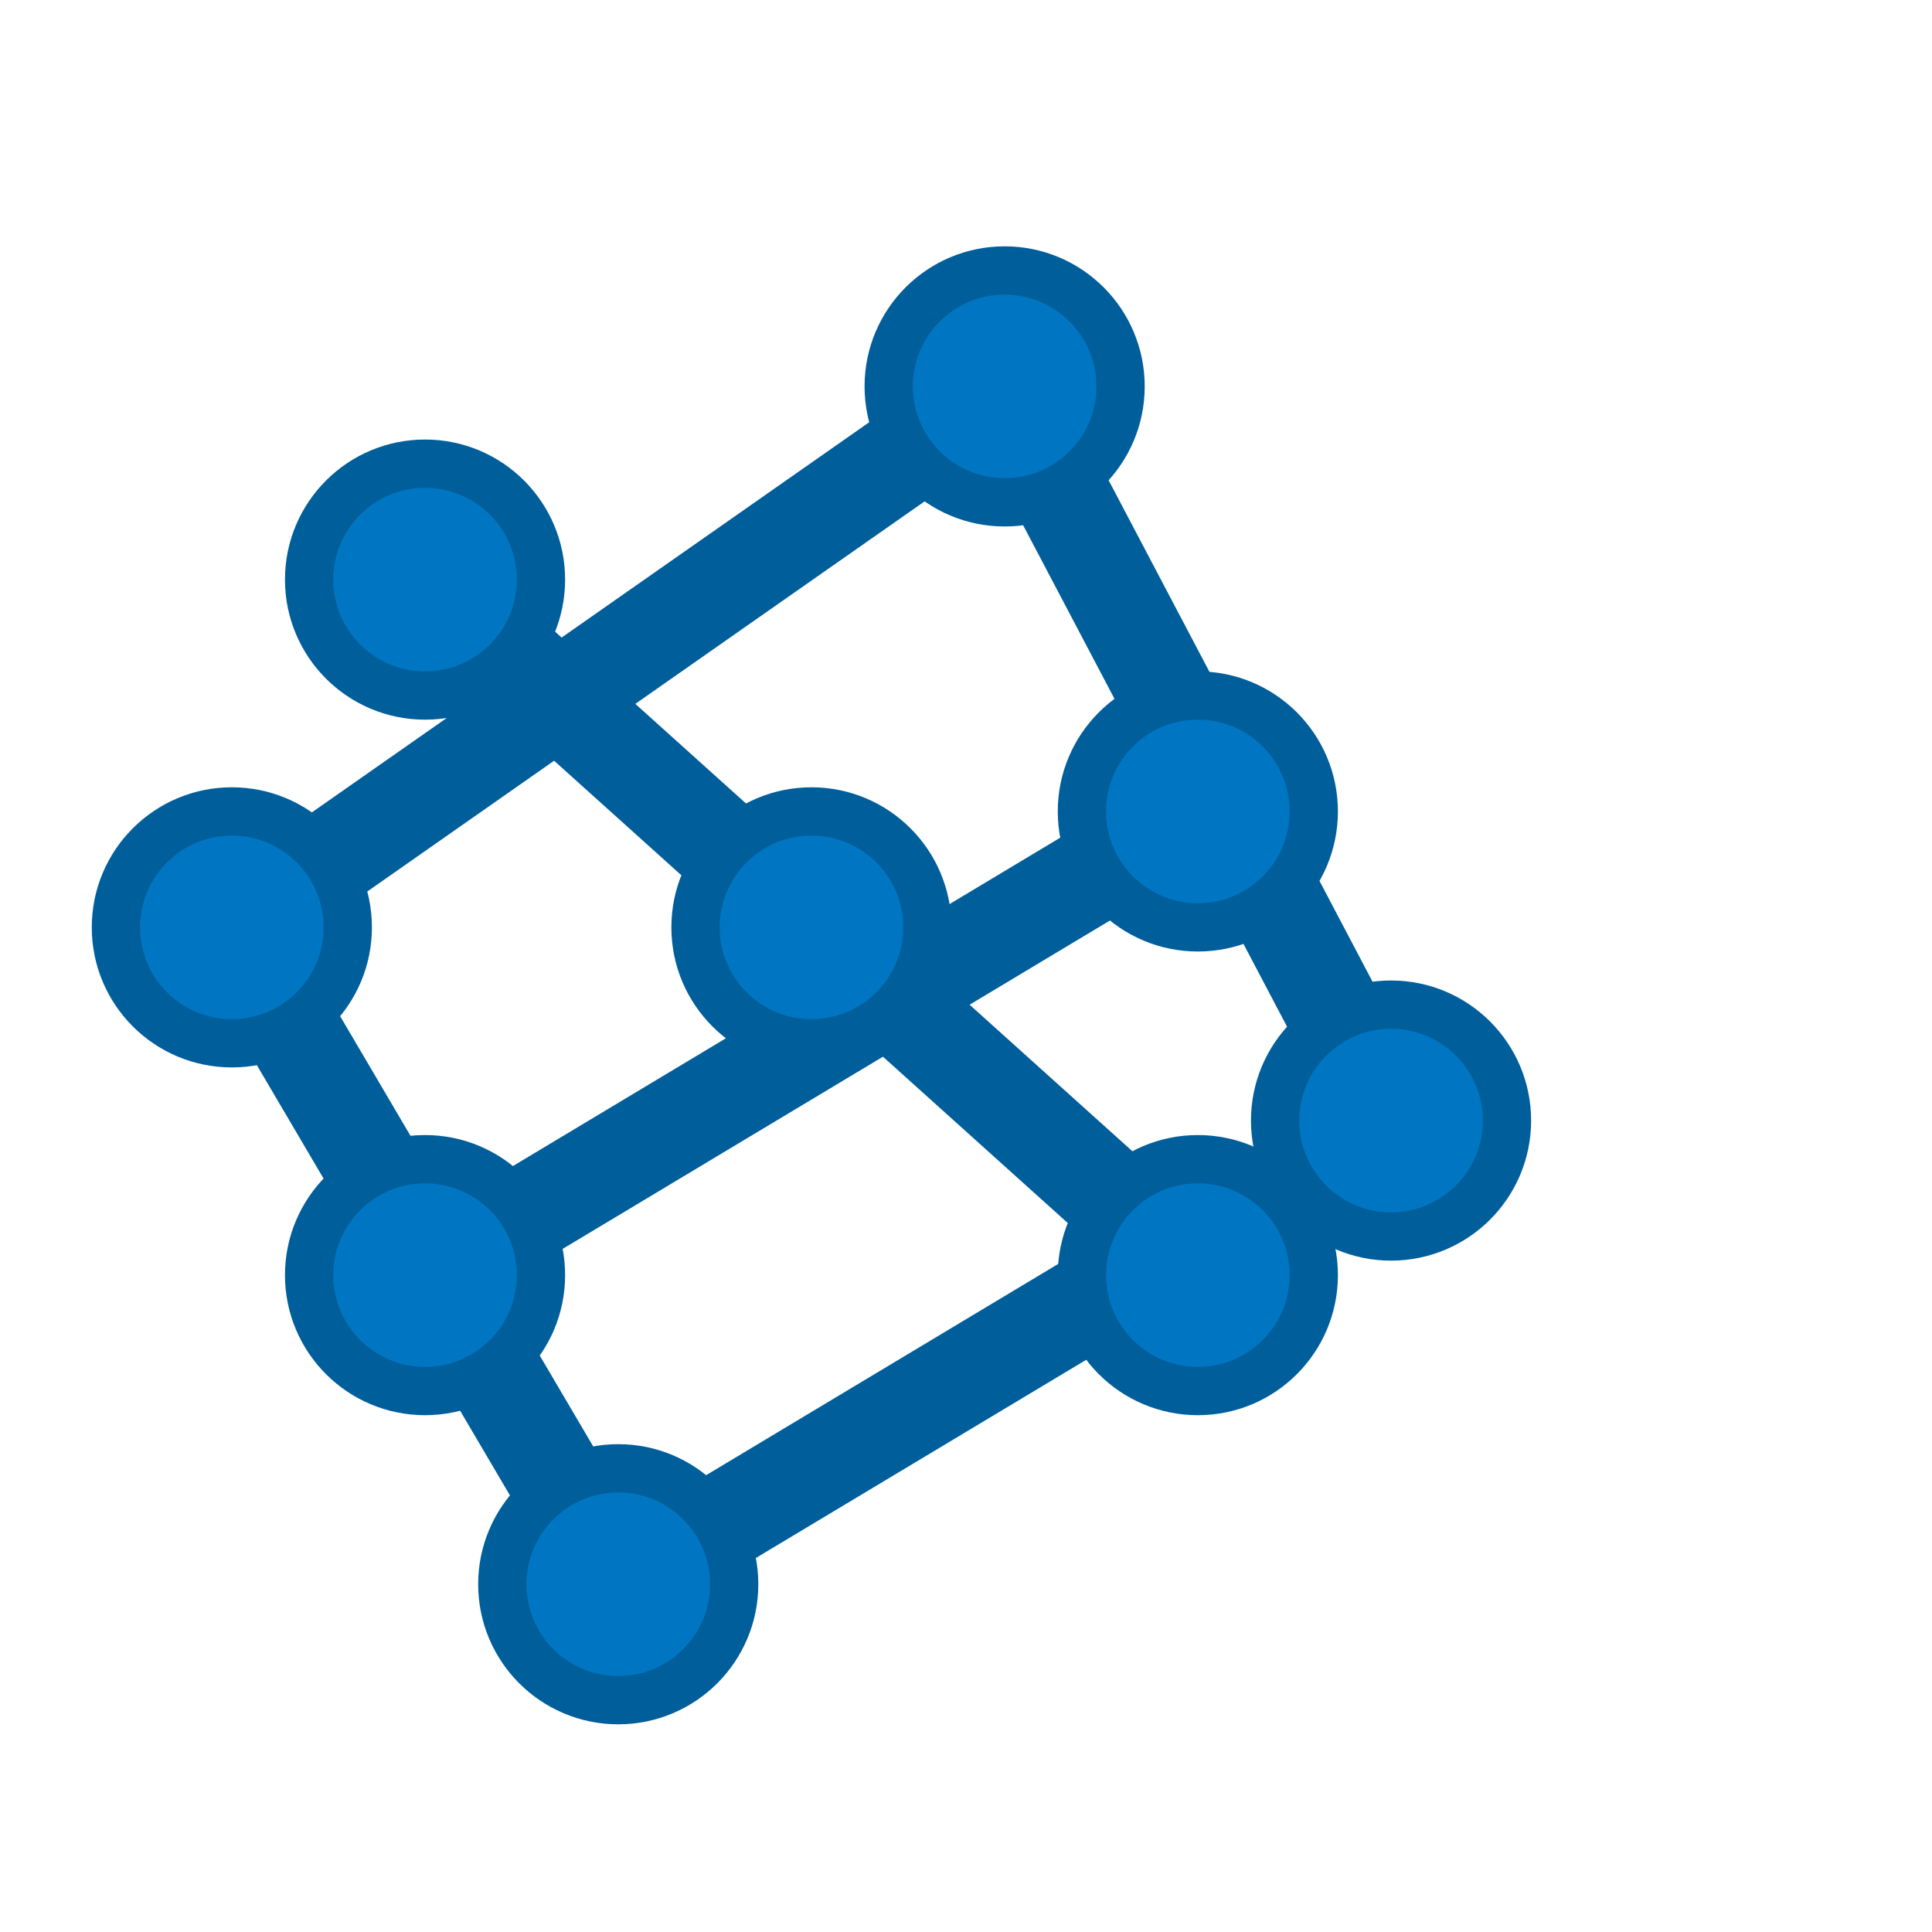
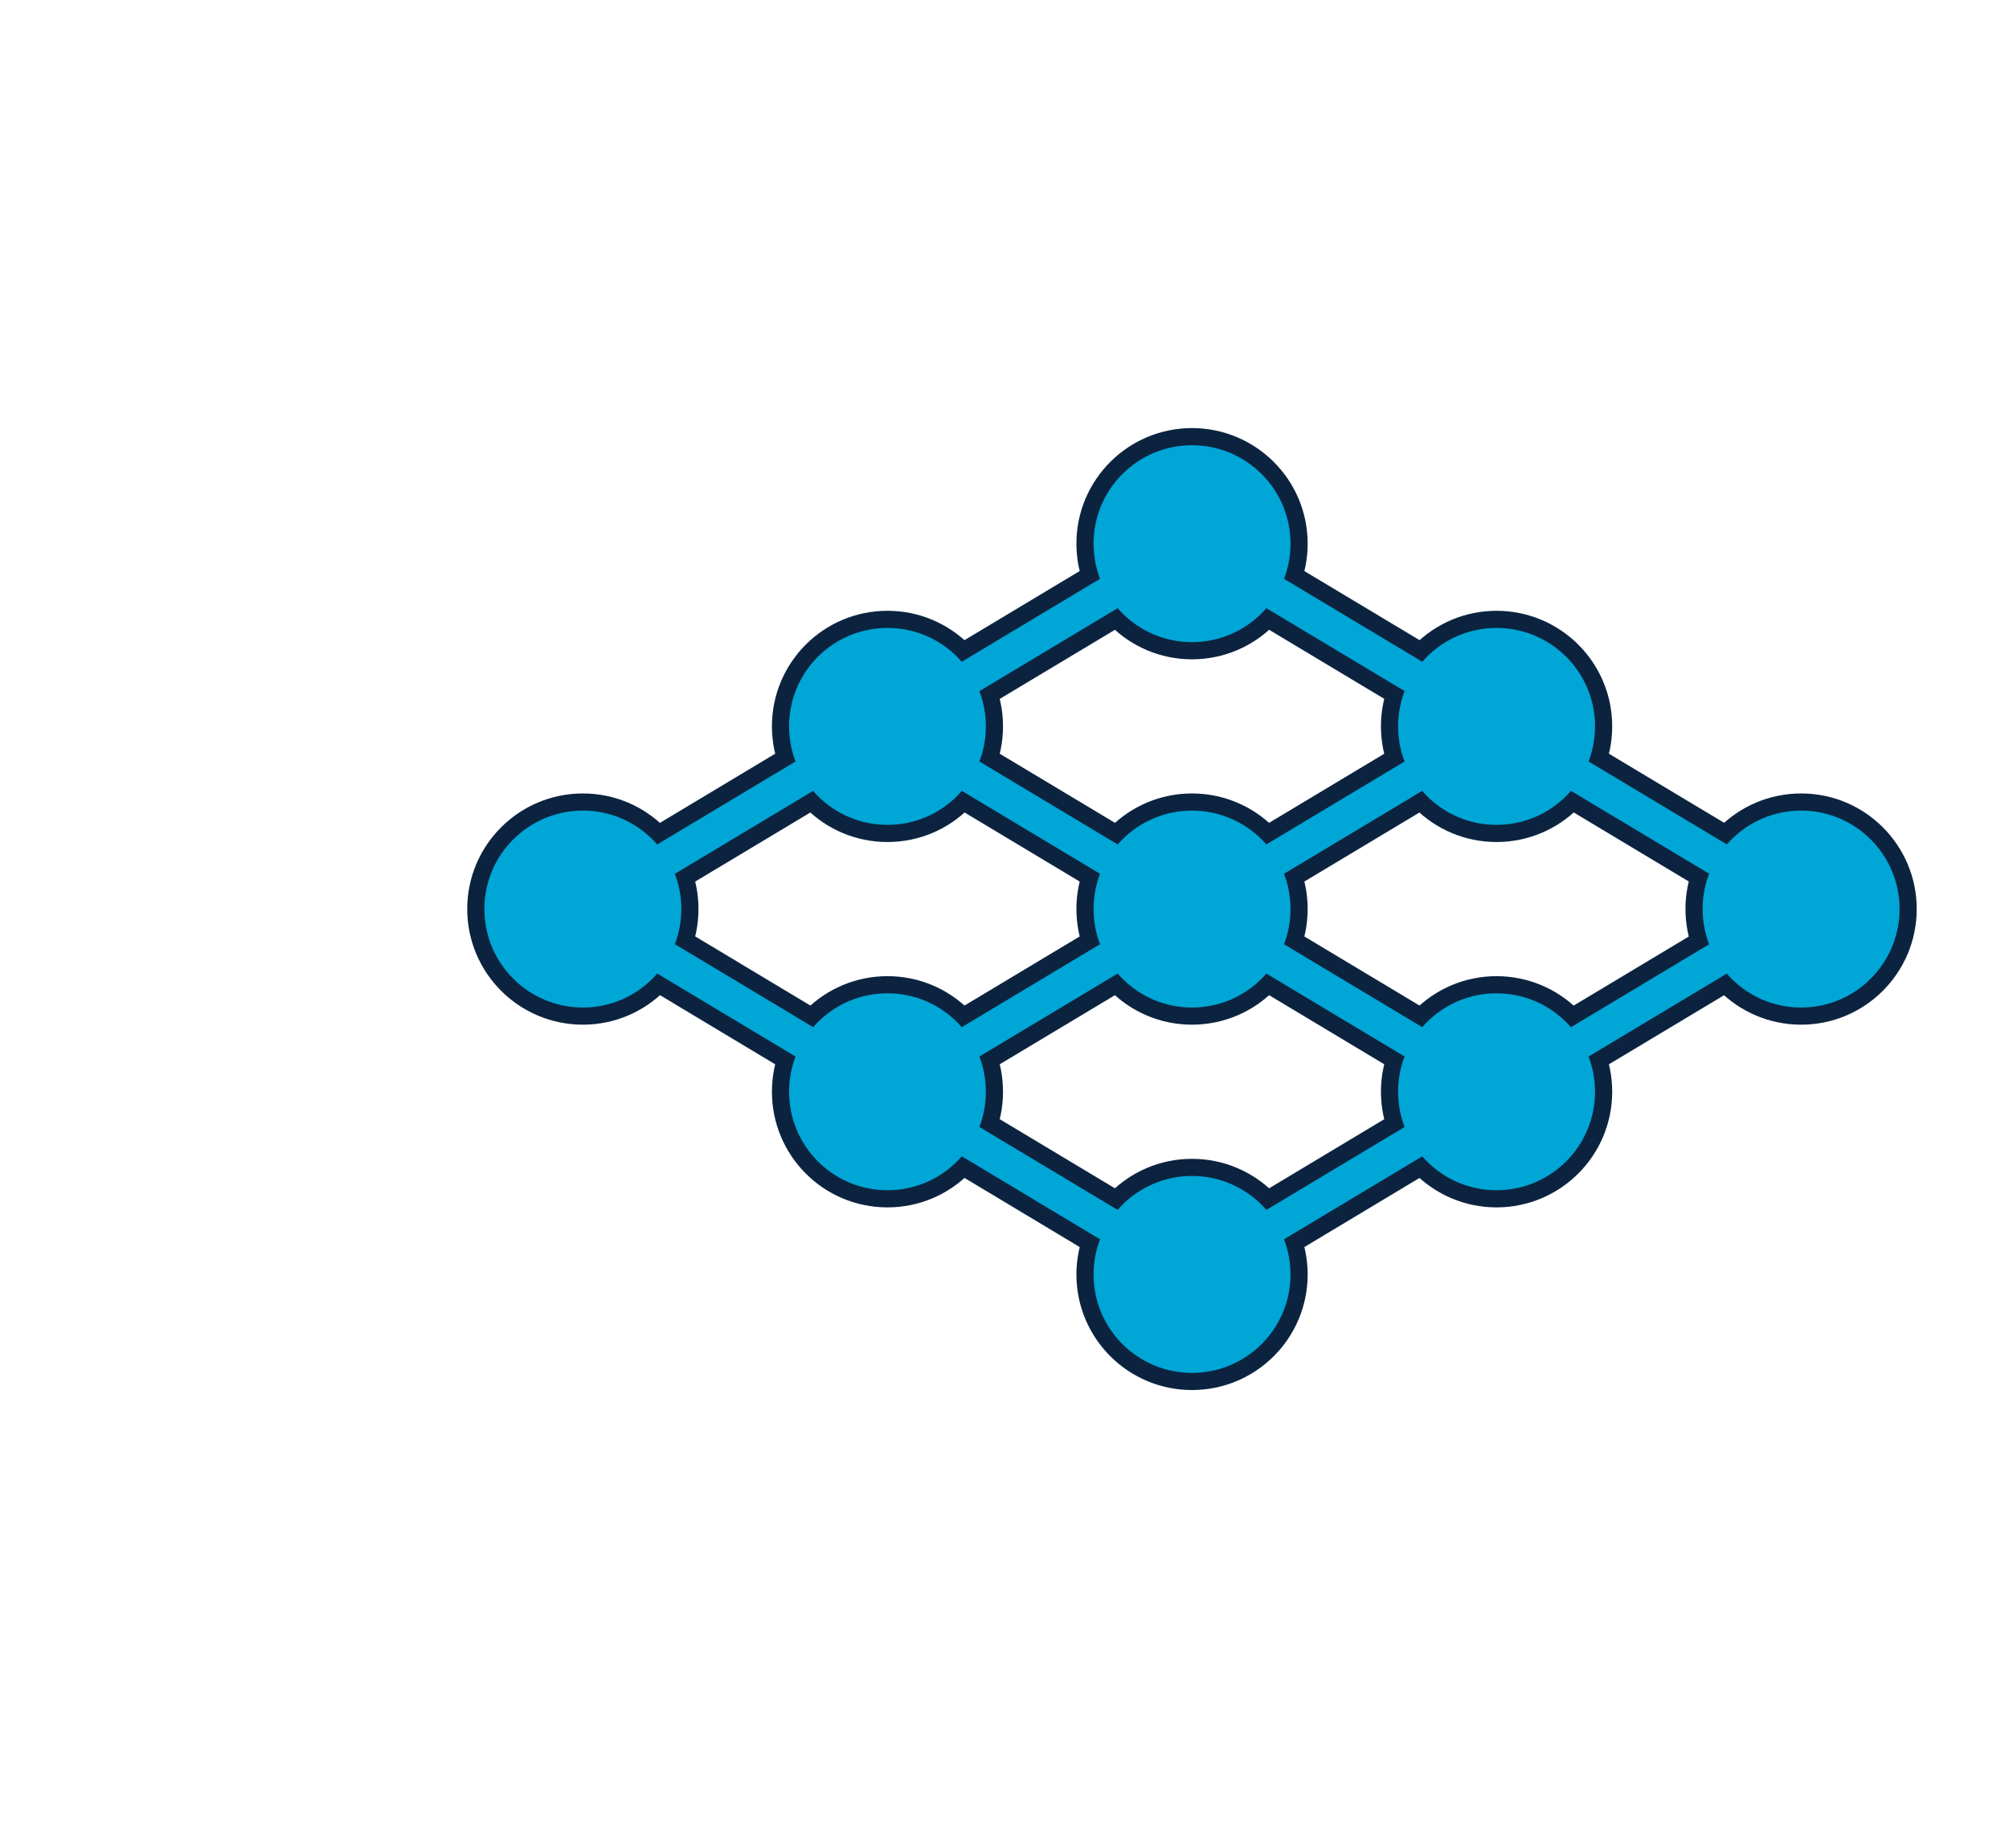
- <svg xmlns="http://www.w3.org/2000/svg" viewBox="0 0 100 100" role="img" aria-labelledby="title">
-   <g fill="none" stroke="#005E9B" stroke-width="5" stroke-linecap="round">
-     <path d="M12 48 L52 20 M22 66 L62 42 M32 82 L72 58" />
-     <path d="M12 48 L32 82 M22 30 L62 66 M52 20 L72 58" />
+ <svg xmlns="http://www.w3.org/2000/svg" xmlns:xlink="http://www.w3.org/1999/xlink" width="46pt" height="42.313pt" viewBox="0 0 46 42.313">
+   <defs>
+     <g id="e">
+       <path d="m5.484-8.969c-0.438-0.094-1.703-0.562-1.703-1.719 0-1.734 1.734-1.781 2.422-1.781 1.141 0 2.156 0.266 3.141 1.25 0.328 0.297 0.359 0.328 0.438 0.328 0.125 0 0.219-0.062 0.281-0.375l0.312-1.766c0.031-0.156 0.031-0.203 0.031-0.266 0-0.156-0.016-0.188-0.531-0.438-1.438-0.719-2.641-0.828-3.672-0.828-1.812 0-4.969 0.438-4.969 4.234 0 1.438 0.75 2.375 1.141 2.781 1.047 1.062 2 1.266 3.578 1.625 1.141 0.266 1.594 0.375 2.031 0.781 0.203 0.203 0.641 0.625 0.641 1.406 0 1.906-1.75 1.969-2.422 1.969-1.703 0-3.188-0.688-4.219-1.609-0.234-0.25-0.281-0.25-0.359-0.25-0.125 0-0.219 0.062-0.281 0.375l-0.312 1.766c-0.031 0.156-0.031 0.203-0.031 0.266 0 0.422 2.109 1.156 2.219 1.203 1.359 0.422 2.453 0.469 2.984 0.469 3.047 0 4.953-1.375 4.953-4.516 0-2.281-1.688-3.984-3.719-4.453z" />
+     </g>
+     <g id="d">
+       <path d="m13.016-2.906c0-0.156-0.141-0.25-0.234-0.25-0.484 0-1.078 1.328-3.938 1.328-3.578 0-4.594-2.203-4.594-5.25 0-3.031 1.094-5.219 4.438-5.219 1.797 0 2.75 0.703 3.312 1.156 0.109 0.109 0.172 0.188 0.312 0.188 0.094 0 0.188-0.109 0.203-0.188l0.406-2.25c0.031-0.094 0-0.172-0.156-0.234-1.203-0.438-2.438-0.734-4.031-0.734-4.953 0-7.5 2.422-7.5 7.266 0 4.984 2.594 7.297 7.531 7.297 1.719 0 2.797-0.25 4.281-1.156 0.172-0.109 0.125-0.25 0.125-0.25z" />
+     </g>
+     <g id="c">
+       <path d="m9.438-6.422c0-3.219-3.094-3.234-4.109-3.234-0.953 0-1.969 0.078-3.344 0.656-0.422 0.172-0.516 0.234-0.516 0.469 0 0.141 0.109 1.312 0.141 1.484 0.016 0.109 0.125 0.219 0.266 0.219 0.094 0 0.156-0.062 0.219-0.125 0.875-0.906 1.891-1.359 3.156-1.359 1.094 0 1.422 0.672 1.422 1.875v0.703c-0.719 0-6.047 0.047-6.047 3.031 0 1.422 1.141 2.922 2.938 2.922 0.688 0 2.203-0.203 3.172-1.594v0.406c0 0.641 0.141 0.969 0.969 0.969h0.75c0.781 0 0.984-0.266 0.984-0.969zm-2.766 3.297c0 1.891-1.938 1.891-2 1.891-0.844 0-1.406-0.734-1.406-1.516 0-1.984 2.828-2.125 3.406-2.156z" />
+     </g>
+     <g id="b">
+       <path d="m4.844-2.047v-11.078c0-0.656-0.141-0.984-0.984-0.984h-1.031c-0.734 0-0.984 0.219-0.984 0.984v12.156c0 0.719 0.234 0.969 0.984 0.969h7.047c0.781 0 0.984-0.266 0.984-0.969v-0.188c0-0.469-0.031-0.984-0.953-0.984z" />
+     </g>
+     <g id="a">
+       <path d="m9.641-13.234c-0.312-0.875-0.906-0.875-1.312-0.875h-1.781c-0.406 0-1 0-1.297 0.875l-4.297 12.281c-0.094 0.266-0.094 0.297-0.094 0.406 0 0.547 0.5 0.547 0.781 0.547h0.734c0.375 0 1 0 1.281-0.812l0.797-2.25h5.625l0.703 1.938c0.234 0.719 0.375 1.125 1.359 1.125h1.094c0.281 0 0.797 0 0.797-0.547 0-0.109 0-0.141-0.109-0.406zm-3.109 4.109c0.297-0.891 0.562-1.672 0.719-2.406h0.031c0.094 0.5 0.094 0.531 0.266 1l1.922 5.719h-4.406z" />
+     </g>
+     <clipPath id="k">
+       <path d="m0.898 0h49.102v41.637h-49.102z" />
+     </clipPath>
+     <clipPath id="j">
+       <path d="m0.898 0h56.102v41.637h-56.102z" />
+     </clipPath>
+     <clipPath id="i">
+       <path d="m5 0h59v41.637h-59z" />
+     </clipPath>
+     <clipPath id="h">
+       <path d="m0.898 0h49.102v41.637h-49.102z" />
+     </clipPath>
+     <clipPath id="g">
+       <path d="m0.898 0h56.102v41.637h-56.102z" />
+     </clipPath>
+     <clipPath id="f">
+       <path d="m5 0h59v41.637h-59z" />
+     </clipPath>
+   </defs>
+   <g clip-path="url(#k)">
+     <path transform="matrix(.98402 0 0 -.98402 46.819 20.818)" d="m-34.015 0.002 14.172 8.503" fill="none" stroke="#0C2340" stroke-miterlimit="10" stroke-width="1.594" />
  </g>
-   <g fill="#0076C2" stroke="#005E9B" stroke-width="2.5">
-     <circle cx="12" cy="48" r="6" />
-     <circle cx="22" cy="30" r="6" />
-     <circle cx="52" cy="20" r="6" />
-     <circle cx="22" cy="66" r="6" />
-     <circle cx="42" cy="48" r="6" />
-     <circle cx="62" cy="42" r="6" />
-     <circle cx="32" cy="82" r="6" />
-     <circle cx="62" cy="66" r="6" />
-     <circle cx="72" cy="58" r="6" />
+   <g clip-path="url(#j)">
+     <path transform="matrix(.98402 0 0 -.98402 46.819 20.818)" d="m-26.929-4.25 14.172 8.503" fill="none" stroke="#0C2340" stroke-miterlimit="10" stroke-width="1.594" />
  </g>
+   <g clip-path="url(#i)">
+     <path transform="matrix(.98402 0 0 -.98402 46.819 20.818)" d="m-19.843-8.505 14.176 8.507" fill="none" stroke="#0C2340" stroke-miterlimit="10" stroke-width="1.594" />
+   </g>
+   <g clip-path="url(#h)">
+     <path transform="matrix(.98402 0 0 -.98402 46.819 20.818)" d="m-34.015 0.002 14.172-8.507" fill="none" stroke="#0C2340" stroke-miterlimit="10" stroke-width="1.594" />
+   </g>
+   <g clip-path="url(#g)">
+     <path transform="matrix(.98402 0 0 -.98402 46.819 20.818)" d="m-26.929 4.253 14.172-8.503" fill="none" stroke="#0C2340" stroke-miterlimit="10" stroke-width="1.594" />
+   </g>
+   <g clip-path="url(#f)">
+     <path transform="matrix(.98402 0 0 -.98402 46.819 20.818)" d="m-19.843 8.505 14.176-8.503" fill="none" stroke="#0C2340" stroke-miterlimit="10" stroke-width="1.594" />
+   </g>
+   <path transform="matrix(.98402 0 0 -.98402 .89704 41.637)" d="m52.925 23.096c-0.445 0.095-1.731 0.572-1.731 1.747 0 1.762 1.762 1.81 2.461 1.81 1.159 0 2.191-0.27 3.192-1.27 0.333-0.302 0.365-0.333 0.445-0.333 0.127 0 0.222 0.064 0.286 0.381l0.318 1.794c0.032 0.159 0.032 0.206 0.032 0.27 0 0.159-0.016 0.191-0.54 0.445-1.461 0.73-2.683 0.842-3.732 0.842-1.842 0-5.049-0.445-5.049-4.303 0-1.461 0.762-2.414 1.159-2.826 1.064-1.08 2.033-1.286 3.636-1.651 1.159-0.27 1.62-0.381 2.064-0.794 0.206-0.206 0.651-0.635 0.651-1.429 0-1.937-1.778-2.001-2.461-2.001-1.731 0-3.239 0.699-4.287 1.635-0.238 0.254-0.286 0.254-0.365 0.254-0.127 0-0.222-0.064-0.286-0.381l-0.318-1.794c-0.032-0.159-0.032-0.206-0.032-0.27 0-0.429 2.144-1.175 2.255-1.223 1.381-0.429 2.493-0.476 3.033-0.476 3.096 0 5.034 1.397 5.034 4.589 0 2.318-1.715 4.049-3.779 4.525zm20.281-6.161c0 0.159-0.143 0.254-0.238 0.254-0.492 0-1.096-1.35-4.001-1.35-3.636 0-4.668 2.239-4.668 5.335 0 3.08 1.111 5.303 4.51 5.303 1.826 0 2.795-0.715 3.366-1.175 0.111-0.111 0.175-0.191 0.318-0.191 0.095 0 0.191 0.111 0.206 0.191l0.413 2.287c0.032 0.095 0 0.175-0.159 0.238-1.223 0.445-2.477 0.746-4.097 0.746-5.034 0-7.622-2.461-7.622-7.384 0-5.065 2.636-7.415 7.654-7.415 1.747 0 2.842 0.254 4.351 1.175 0.175 0.111 0.127 0.254 0.127 0.254zm10.885 3.573c0 3.271-3.144 3.287-4.176 3.287-0.969 0-2.001-0.079-3.398-0.667-0.429-0.175-0.524-0.238-0.524-0.476 0-0.143 0.111-1.334 0.143-1.508 0.016-0.111 0.127-0.222 0.27-0.222 0.095 0 0.159 0.064 0.222 0.127 0.889 0.921 1.921 1.381 3.208 1.381 1.111 0 1.445-0.683 1.445-1.905v-0.715c-0.73 0-6.145-0.048-6.145-3.08 0-1.445 1.159-2.969 2.985-2.969 0.699 0 2.239 0.206 3.223 1.62v-0.413c0-0.651 0.143-0.984 0.984-0.984h0.762c0.794 0 1 0.27 1 0.984zm-2.811-3.35c0-1.921-1.969-1.921-2.033-1.921-0.857 0-1.429 0.746-1.429 1.54 0 2.017 2.874 2.159 3.462 2.191zm8.991-1.096v11.258c0 0.667-0.143 1-1 1h-1.048c-0.746 0-1-0.222-1-1v-12.354c0-0.73 0.238-0.984 1-0.984h7.161c0.794 0 1 0.27 1 0.984v0.191c0 0.476-0.032 1-0.969 1zm16.871 11.369c-0.318 0.889-0.921 0.889-1.334 0.889h-1.81c-0.413 0-1.016 0-1.318-0.889l-4.367-12.481c-0.095-0.27-0.095-0.302-0.095-0.413 0-0.556 0.508-0.556 0.794-0.556h0.746c0.381 0 1.016 0 1.302 0.826l0.81 2.287h5.716l0.715-1.969c0.238-0.73 0.381-1.143 1.381-1.143h1.111c0.286 0 0.81 0 0.81 0.556 0 0.111 0 0.143-0.111 0.413zm-3.16-4.176c0.302 0.905 0.572 1.699 0.73 2.445h0.032c0.095-0.508 0.095-0.54 0.27-1.016l1.953-5.812h-4.478zm0 0" fill="none" stroke="#0C2340" stroke-linecap="round" stroke-linejoin="round" stroke-miterlimit="10" stroke-width="1.364" />
+   <g fill="#00A6D6">
+     <use x="47.493" y="27.878" xlink:href="#e" />
+     <use x="59.919" y="27.878" xlink:href="#d" />
+     <use x="74.208" y="27.878" xlink:href="#c" />
+     <use x="84.883" y="27.878" xlink:href="#b" />
+     <use x="96.688" y="27.878" xlink:href="#a" />
+   </g>
+   <path transform="matrix(.98402 0 0 -.98402 46.819 20.818)" d="m-31.526 0.002c0 1.373-1.115 2.489-2.489 2.489-1.377 0-2.493-1.115-2.493-2.489 0-1.377 1.115-2.493 2.493-2.493 1.373 0 2.489 1.115 2.489 2.493z" fill="#00A6D6" stroke="#0C2340" stroke-miterlimit="10" stroke-width=".399" />
+   <path transform="matrix(.98402 0 0 -.98402 46.819 20.818)" d="m-24.44 4.253c0 1.373-1.111 2.489-2.489 2.489-1.377 0-2.489-1.115-2.489-2.489 0-1.377 1.111-2.493 2.489-2.493 1.377 0 2.489 1.115 2.489 2.493z" fill="#00A6D6" stroke="#0C2340" stroke-miterlimit="10" stroke-width=".399" />
+   <path transform="matrix(.98402 0 0 -.98402 46.819 20.818)" d="m-17.351 8.505c0 1.373-1.115 2.489-2.493 2.489-1.373 0-2.489-1.115-2.489-2.489 0-1.377 1.115-2.493 2.489-2.493 1.377 0 2.493 1.115 2.493 2.493z" fill="#00A6D6" stroke="#0C2340" stroke-miterlimit="10" stroke-width=".399" />
+   <path transform="matrix(.98402 0 0 -.98402 46.819 20.818)" d="m-24.44-4.25c0 1.373-1.111 2.489-2.489 2.489-1.377 0-2.489-1.115-2.489-2.489 0-1.377 1.111-2.493 2.489-2.493 1.377 0 2.489 1.115 2.489 2.493z" fill="#00A6D6" stroke="#0C2340" stroke-miterlimit="10" stroke-width=".399" />
+   <path transform="matrix(.98402 0 0 -.98402 46.819 20.818)" d="m-17.351 0.002c0 1.373-1.115 2.489-2.493 2.489-1.373 0-2.489-1.115-2.489-2.489 0-1.377 1.115-2.493 2.489-2.493 1.377 0 2.493 1.115 2.493 2.493z" fill="#00A6D6" stroke="#0C2340" stroke-miterlimit="10" stroke-width=".399" />
+   <path transform="matrix(.98402 0 0 -.98402 46.819 20.818)" d="m-10.265 4.253c0 1.373-1.115 2.489-2.493 2.489-1.373 0-2.489-1.115-2.489-2.489 0-1.377 1.115-2.493 2.489-2.493 1.377 0 2.493 1.115 2.493 2.493z" fill="#00A6D6" stroke="#0C2340" stroke-miterlimit="10" stroke-width=".399" />
+   <path transform="matrix(.98402 0 0 -.98402 46.819 20.818)" d="m-17.351-8.505c0 1.377-1.115 2.493-2.493 2.493-1.373 0-2.489-1.115-2.489-2.493 0-1.373 1.115-2.489 2.489-2.489 1.377 0 2.493 1.115 2.493 2.489z" fill="#00A6D6" stroke="#0C2340" stroke-miterlimit="10" stroke-width=".399" />
+   <path transform="matrix(.98402 0 0 -.98402 46.819 20.818)" d="m-10.265-4.25c0 1.373-1.115 2.489-2.493 2.489-1.373 0-2.489-1.115-2.489-2.489 0-1.377 1.115-2.493 2.489-2.493 1.377 0 2.493 1.115 2.493 2.493z" fill="#00A6D6" stroke="#0C2340" stroke-miterlimit="10" stroke-width=".399" />
+   <path transform="matrix(.98402 0 0 -.98402 46.819 20.818)" d="m-3.179 0.002c0 1.373-1.115 2.489-2.489 2.489-1.377 0-2.493-1.115-2.493-2.489 0-1.377 1.115-2.493 2.493-2.493 1.373 0 2.489 1.115 2.489 2.493z" fill="#00A6D6" stroke="#0C2340" stroke-miterlimit="10" stroke-width=".399" />
+   <path transform="matrix(.98402 0 0 -.98402 46.819 20.818)" d="m-34.015 0.002 14.172 8.503" fill="none" stroke="#00A6D6" stroke-miterlimit="10" stroke-width=".797" />
+   <path transform="matrix(.98402 0 0 -.98402 46.819 20.818)" d="m-26.929-4.25 14.172 8.503" fill="none" stroke="#00A6D6" stroke-miterlimit="10" stroke-width=".797" />
+   <path transform="matrix(.98402 0 0 -.98402 46.819 20.818)" d="m-19.843-8.505 14.176 8.507" fill="none" stroke="#00A6D6" stroke-miterlimit="10" stroke-width=".797" />
+   <path transform="matrix(.98402 0 0 -.98402 46.819 20.818)" d="m-34.015 0.002 14.172-8.507" fill="none" stroke="#00A6D6" stroke-miterlimit="10" stroke-width=".797" />
+   <path transform="matrix(.98402 0 0 -.98402 46.819 20.818)" d="m-26.929 4.253 14.172-8.503" fill="none" stroke="#00A6D6" stroke-miterlimit="10" stroke-width=".797" />
+   <path transform="matrix(.98402 0 0 -.98402 46.819 20.818)" d="m-19.843 8.505 14.176-8.503" fill="none" stroke="#00A6D6" stroke-miterlimit="10" stroke-width=".797" />
</svg>
